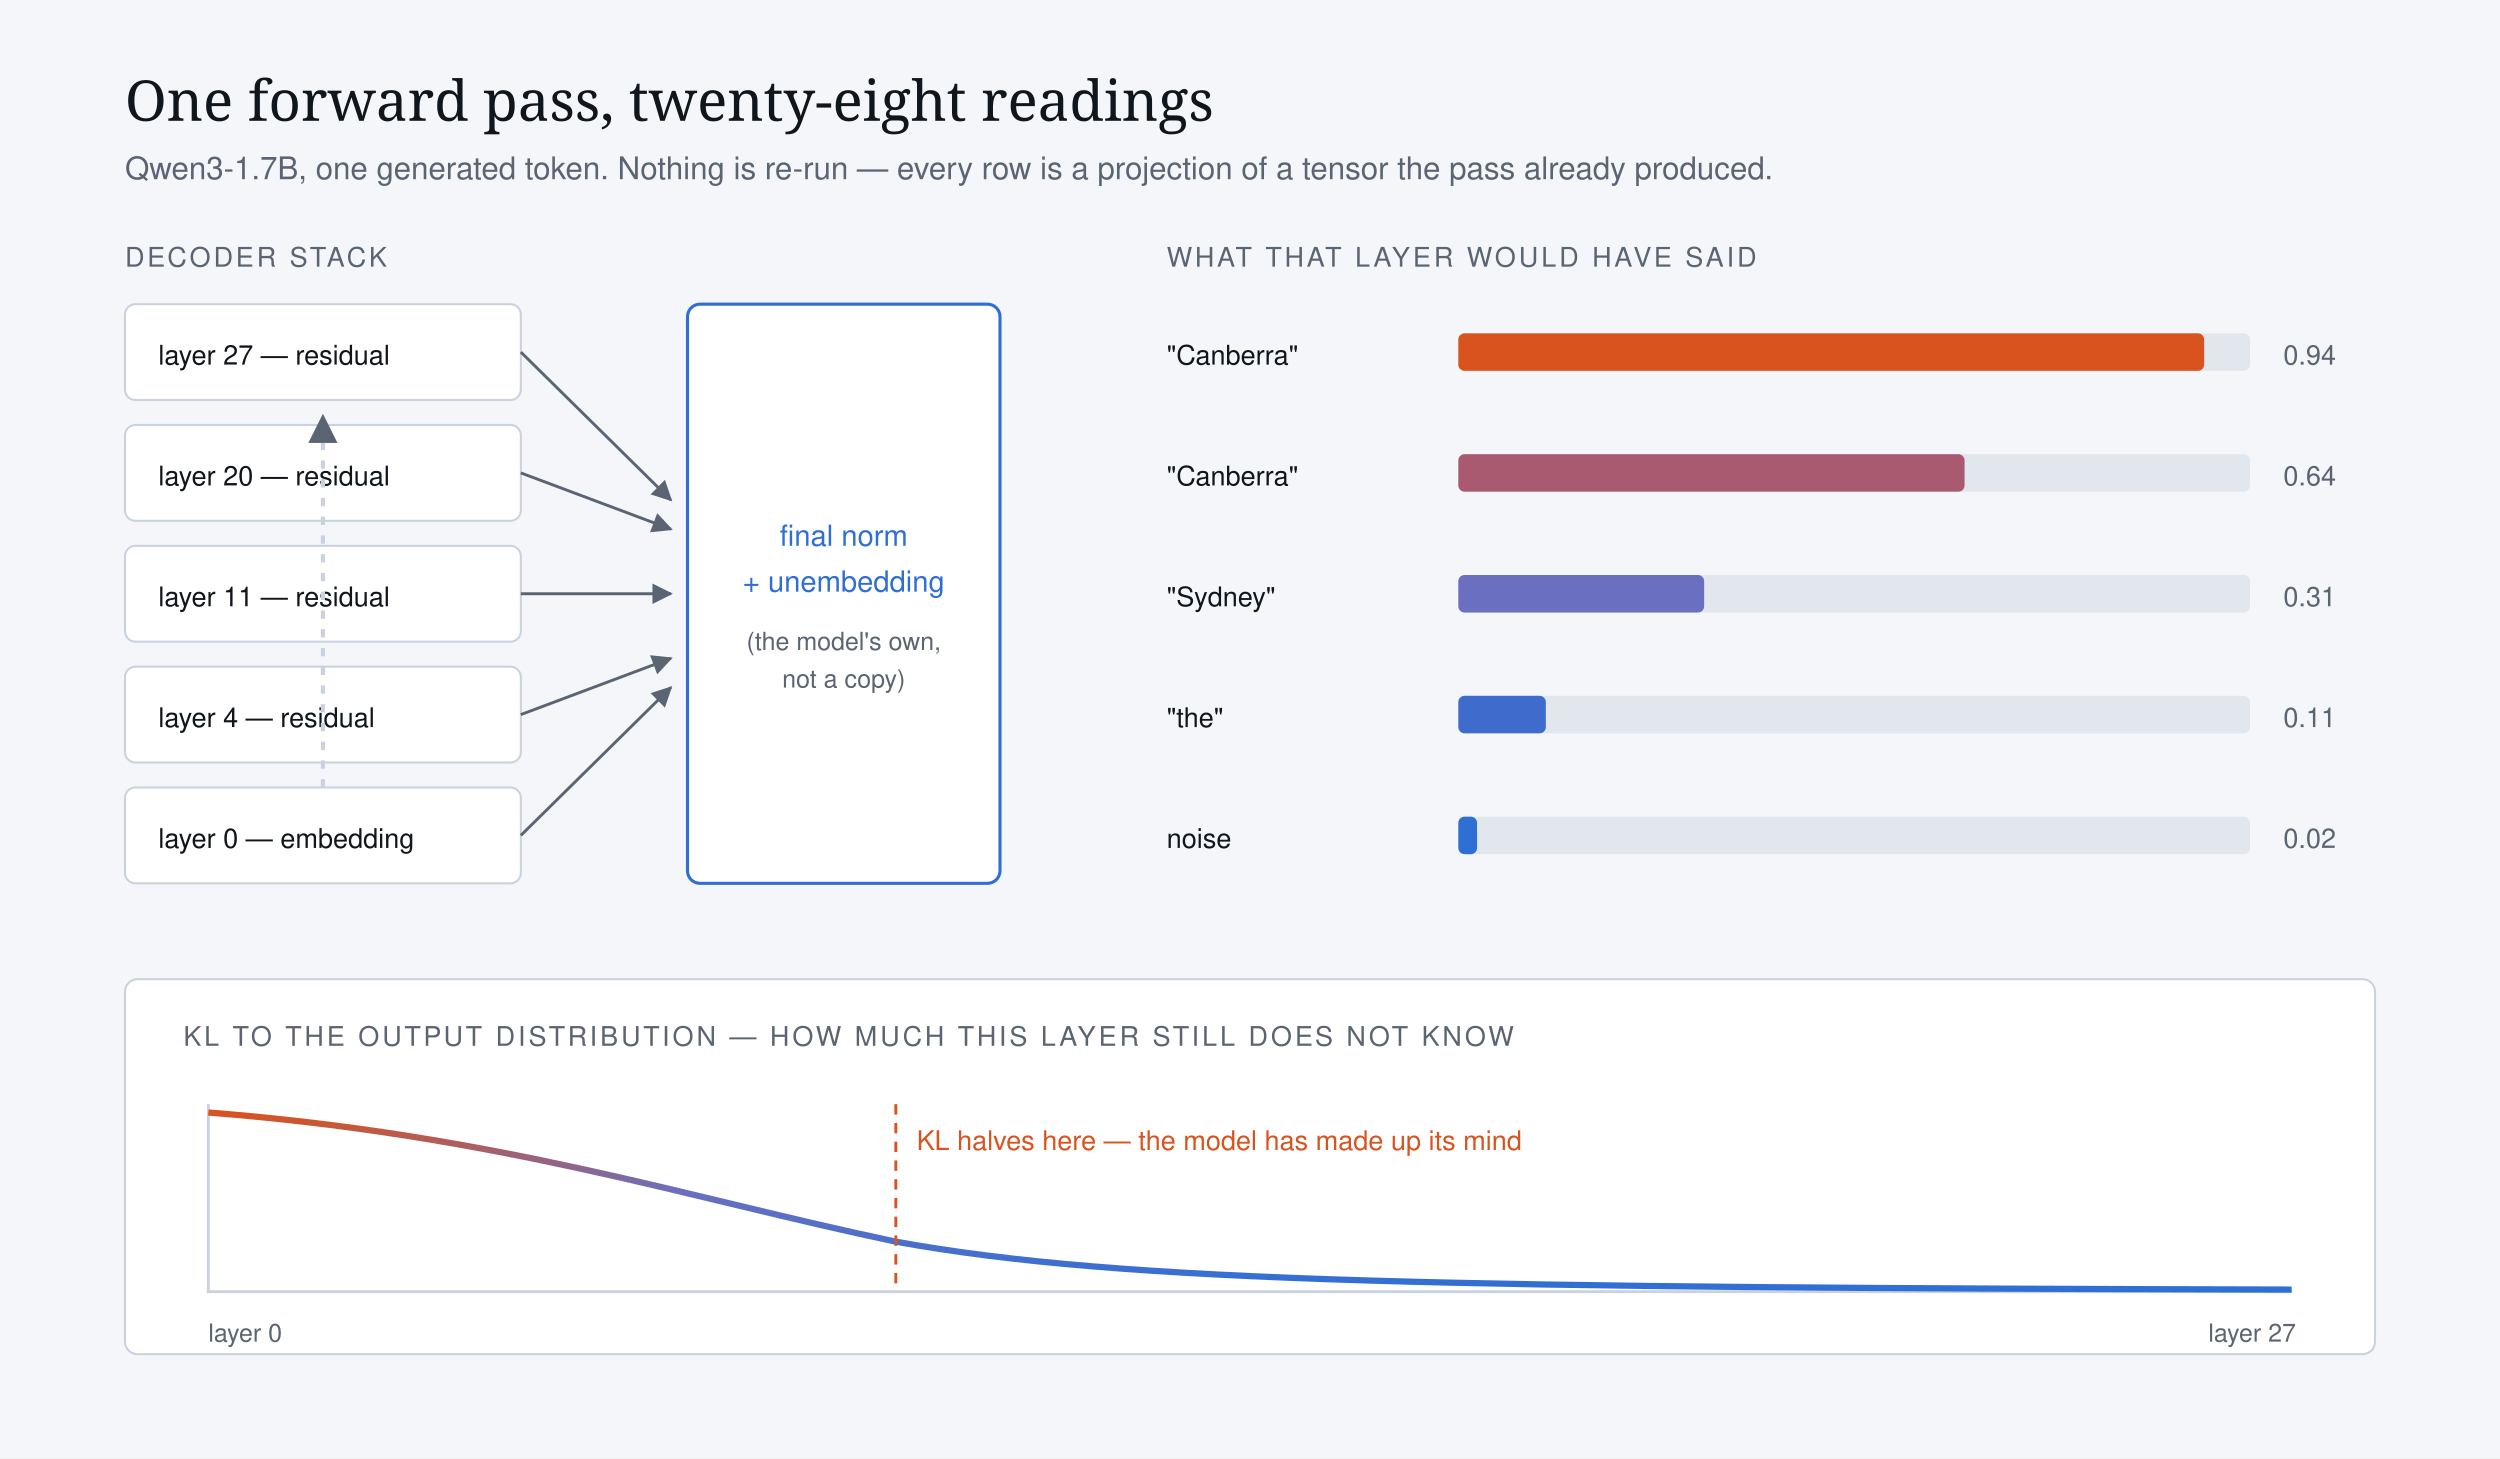
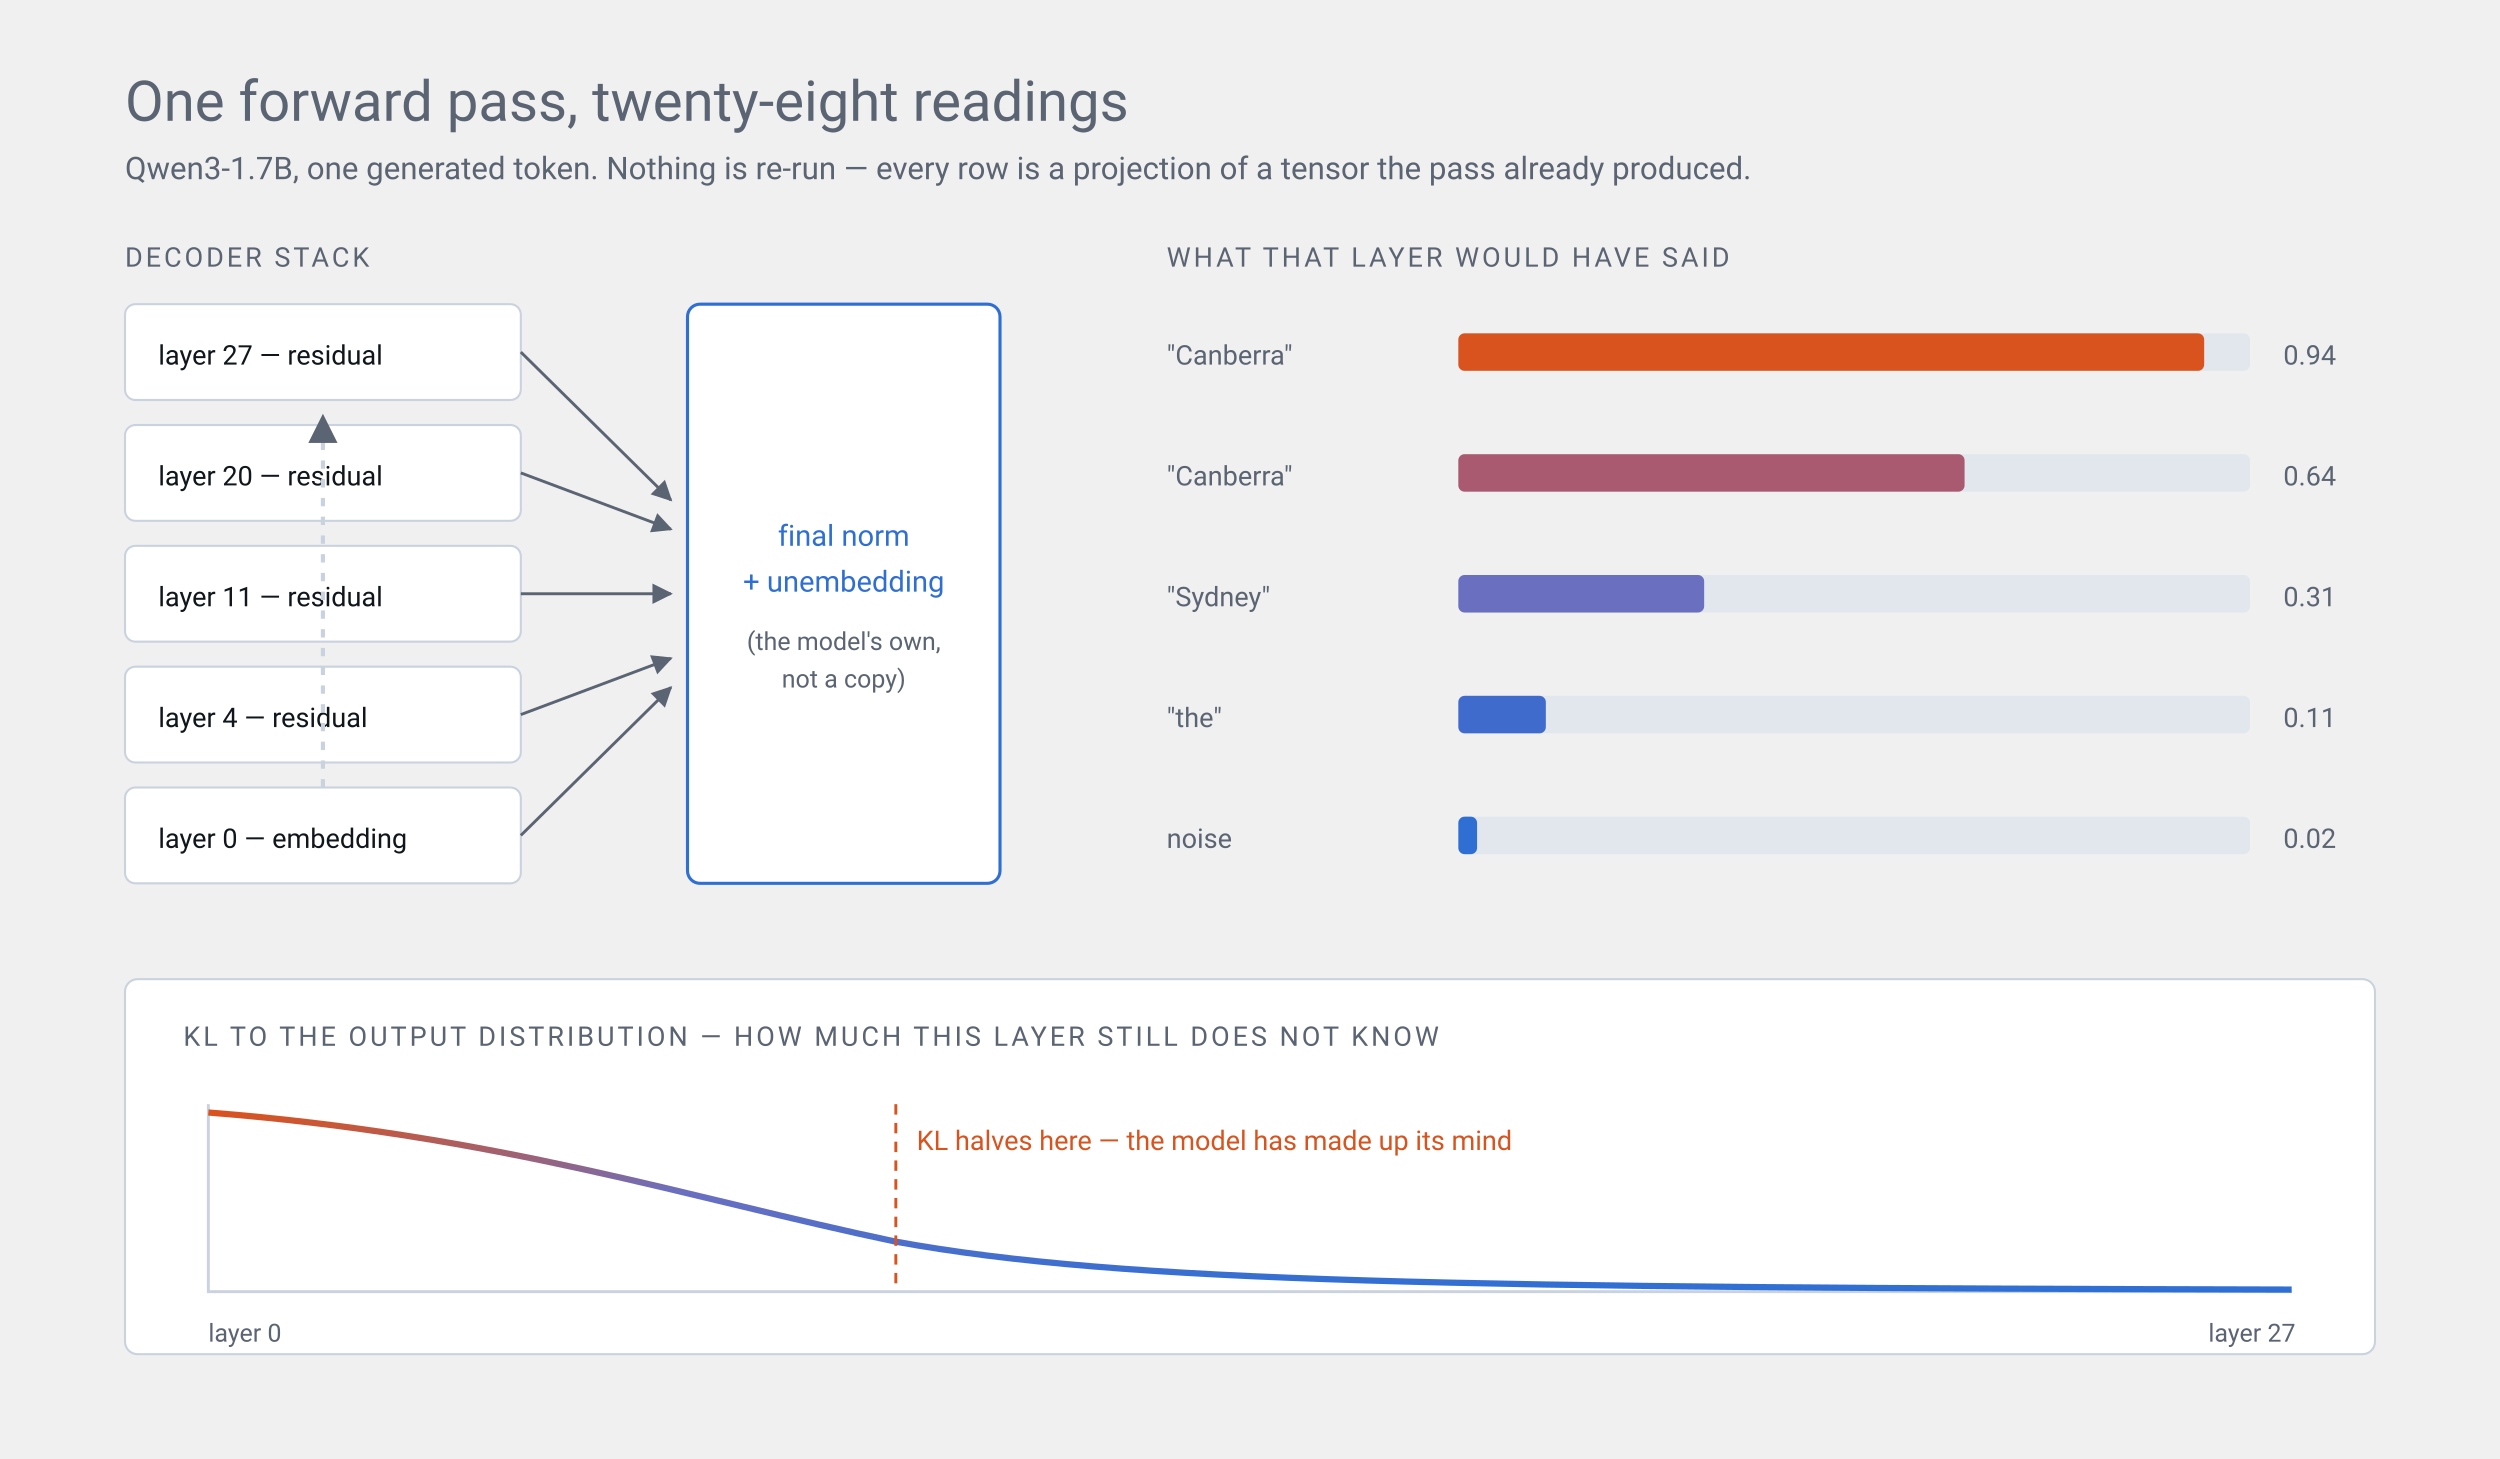
<svg xmlns="http://www.w3.org/2000/svg" viewBox="0 0 1200 700" role="img" aria-label="One forward pass read at every layer: each decoder layer's residual stream is passed through the final norm and the unembedding, producing a distribution per layer whose KL to the output collapses with depth">
  <defs>
    <linearGradient id="warm" x1="0" y1="1" x2="0" y2="0">
      <stop offset="0%" stop-color="#2f6fd4" />
      <stop offset="55%" stop-color="#6a6fc0" />
      <stop offset="100%" stop-color="#d9531e" />
    </linearGradient>
    <marker id="arrow" viewBox="0 0 10 10" refX="9" refY="5" markerWidth="7" markerHeight="7" orient="auto-start-reverse">
      <path d="M 0 0 L 10 5 L 0 10 z" fill="#5b6472" />
    </marker>
  </defs>
-   <rect width="1200" height="700" fill="#f4f6f9" />
-   <text x="60" y="58" font-family="Georgia, serif" font-size="27" fill="#10161c">One forward pass, twenty-eight readings</text>
-   <text x="60" y="86" font-family="Helvetica, Arial, sans-serif" font-size="15" fill="#5b6472">Qwen3-1.7B, one generated token. Nothing is re-run — every row is a projection of a tensor the pass already produced.</text>
-   <text x="60" y="128" font-family="Helvetica, Arial, sans-serif" font-size="13" letter-spacing="1.4" fill="#5b6472">DECODER STACK</text>
-   <g font-family="Helvetica, Arial, sans-serif" font-size="13" fill="#10161c">
+   <text x="60" y="58" font-family="ui-sans-serif, -apple-system, Segoe UI, Roboto, Helvetica, Arial, sans-serif" font-size="27" fill="#5b6472">One forward pass, twenty-eight readings</text>
+   <text x="60" y="86" font-family="ui-sans-serif, -apple-system, Segoe UI, Roboto, Helvetica, Arial, sans-serif" font-size="15" fill="#5b6472">Qwen3-1.7B, one generated token. Nothing is re-run — every row is a projection of a tensor the pass already produced.</text>
+   <text x="60" y="128" font-family="ui-sans-serif, -apple-system, Segoe UI, Roboto, Helvetica, Arial, sans-serif" font-size="13" letter-spacing="1.4" fill="#5b6472">DECODER STACK</text>
+   <g font-family="ui-sans-serif, -apple-system, Segoe UI, Roboto, Helvetica, Arial, sans-serif" font-size="13" fill="#10161c">
    <rect x="60" y="146" width="190" height="46" rx="5" fill="#ffffff" stroke="#c9d2de" />
    <text x="76" y="175">layer 27 — residual</text>
    <rect x="60" y="204" width="190" height="46" rx="5" fill="#ffffff" stroke="#c9d2de" />
    <text x="76" y="233">layer 20 — residual</text>
    <rect x="60" y="262" width="190" height="46" rx="5" fill="#ffffff" stroke="#c9d2de" />
    <text x="76" y="291">layer 11 — residual</text>
    <rect x="60" y="320" width="190" height="46" rx="5" fill="#ffffff" stroke="#c9d2de" />
    <text x="76" y="349">layer 4 — residual</text>
    <rect x="60" y="378" width="190" height="46" rx="5" fill="#ffffff" stroke="#c9d2de" />
    <text x="76" y="407">layer 0 — embedding</text>
  </g>
  <path d="M 155 378 L 155 200" stroke="#c9d2de" stroke-width="2" fill="none" marker-end="url(#arrow)" stroke-dasharray="4 5" />
-   <g font-family="Helvetica, Arial, sans-serif" font-size="13" fill="#10161c">
+   <g font-family="ui-sans-serif, -apple-system, Segoe UI, Roboto, Helvetica, Arial, sans-serif" font-size="13" fill="#10161c">
    <rect x="330" y="146" width="150" height="278" rx="6" fill="#ffffff" stroke="#2f6fd4" stroke-width="1.5" />
    <text x="405" y="262" text-anchor="middle" font-size="14" fill="#2f6fd4">final norm</text>
    <text x="405" y="284" text-anchor="middle" font-size="14" fill="#2f6fd4">+ unembedding</text>
    <text x="405" y="312" text-anchor="middle" font-size="12" fill="#5b6472">(the model's own,</text>
    <text x="405" y="330" text-anchor="middle" font-size="12" fill="#5b6472">not a copy)</text>
  </g>
  <g stroke="#5b6472" stroke-width="1.4" fill="none" marker-end="url(#arrow)">
    <path d="M 250 169 L 322 240" />
    <path d="M 250 227 L 322 254" />
    <path d="M 250 285 L 322 285" />
    <path d="M 250 343 L 322 316" />
    <path d="M 250 401 L 322 330" />
  </g>
-   <text x="560" y="128" font-family="Helvetica, Arial, sans-serif" font-size="13" letter-spacing="1.4" fill="#5b6472">WHAT THAT LAYER WOULD HAVE SAID</text>
-   <g font-family="Helvetica, Arial, sans-serif" font-size="13">
-     <text x="560" y="175" fill="#10161c">"Canberra"</text>
+   <text x="560" y="128" font-family="ui-sans-serif, -apple-system, Segoe UI, Roboto, Helvetica, Arial, sans-serif" font-size="13" letter-spacing="1.4" fill="#5b6472">WHAT THAT LAYER WOULD HAVE SAID</text>
+   <g font-family="ui-sans-serif, -apple-system, Segoe UI, Roboto, Helvetica, Arial, sans-serif" font-size="13">
+     <text x="560" y="175" fill="#5b6472">"Canberra"</text>
    <rect x="700" y="160" width="380" height="18" rx="3" fill="#e2e7ee" />
    <rect x="700" y="160" width="358" height="18" rx="3" fill="#d9531e" />
    <text x="1096" y="175" fill="#5b6472">0.94</text>
-     <text x="560" y="233" fill="#10161c">"Canberra"</text>
+     <text x="560" y="233" fill="#5b6472">"Canberra"</text>
    <rect x="700" y="218" width="380" height="18" rx="3" fill="#e2e7ee" />
    <rect x="700" y="218" width="243" height="18" rx="3" fill="#a95a71" />
    <text x="1096" y="233" fill="#5b6472">0.64</text>
-     <text x="560" y="291" fill="#10161c">"Sydney"</text>
+     <text x="560" y="291" fill="#5b6472">"Sydney"</text>
    <rect x="700" y="276" width="380" height="18" rx="3" fill="#e2e7ee" />
    <rect x="700" y="276" width="118" height="18" rx="3" fill="#6a6fc0" />
    <text x="1096" y="291" fill="#5b6472">0.31</text>
-     <text x="560" y="349" fill="#10161c">"the"</text>
+     <text x="560" y="349" fill="#5b6472">"the"</text>
    <rect x="700" y="334" width="380" height="18" rx="3" fill="#e2e7ee" />
    <rect x="700" y="334" width="42" height="18" rx="3" fill="#3f6bcc" />
    <text x="1096" y="349" fill="#5b6472">0.11</text>
-     <text x="560" y="407" fill="#10161c">noise</text>
+     <text x="560" y="407" fill="#5b6472">noise</text>
    <rect x="700" y="392" width="380" height="18" rx="3" fill="#e2e7ee" />
    <rect x="700" y="392" width="9" height="18" rx="3" fill="#2f6fd4" />
    <text x="1096" y="407" fill="#5b6472">0.02</text>
  </g>
  <rect x="60" y="470" width="1080" height="180" rx="6" fill="#ffffff" stroke="#c9d2de" />
-   <text x="88" y="502" font-family="Helvetica, Arial, sans-serif" font-size="13" letter-spacing="1.4" fill="#5b6472">KL TO THE OUTPUT DISTRIBUTION — HOW MUCH THIS LAYER STILL DOES NOT KNOW</text>
+   <text x="88" y="502" font-family="ui-sans-serif, -apple-system, Segoe UI, Roboto, Helvetica, Arial, sans-serif" font-size="13" letter-spacing="1.4" fill="#5b6472">KL TO THE OUTPUT DISTRIBUTION — HOW MUCH THIS LAYER STILL DOES NOT KNOW</text>
  <path d="M 100 530 L 100 620 L 1100 620" stroke="#c9d2de" stroke-width="1.4" fill="none" />
  <path d="M 100 534 C 240 545, 330 575, 430 596 C 540 616, 700 618, 1100 619" stroke="url(#warm)" stroke-width="3" fill="none" />
  <line x1="430" y1="530" x2="430" y2="620" stroke="#d9531e" stroke-width="1.4" stroke-dasharray="5 4" />
-   <text x="440" y="552" font-family="Helvetica, Arial, sans-serif" font-size="13" fill="#d9531e">KL halves here — the model has made up its mind</text>
-   <text x="100" y="644" font-family="Helvetica, Arial, sans-serif" font-size="12" fill="#5b6472">layer 0</text>
-   <text x="1060" y="644" font-family="Helvetica, Arial, sans-serif" font-size="12" fill="#5b6472">layer 27</text>
+   <text x="440" y="552" font-family="ui-sans-serif, -apple-system, Segoe UI, Roboto, Helvetica, Arial, sans-serif" font-size="13" fill="#d9531e">KL halves here — the model has made up its mind</text>
+   <text x="100" y="644" font-family="ui-sans-serif, -apple-system, Segoe UI, Roboto, Helvetica, Arial, sans-serif" font-size="12" fill="#5b6472">layer 0</text>
+   <text x="1060" y="644" font-family="ui-sans-serif, -apple-system, Segoe UI, Roboto, Helvetica, Arial, sans-serif" font-size="12" fill="#5b6472">layer 27</text>
</svg>
